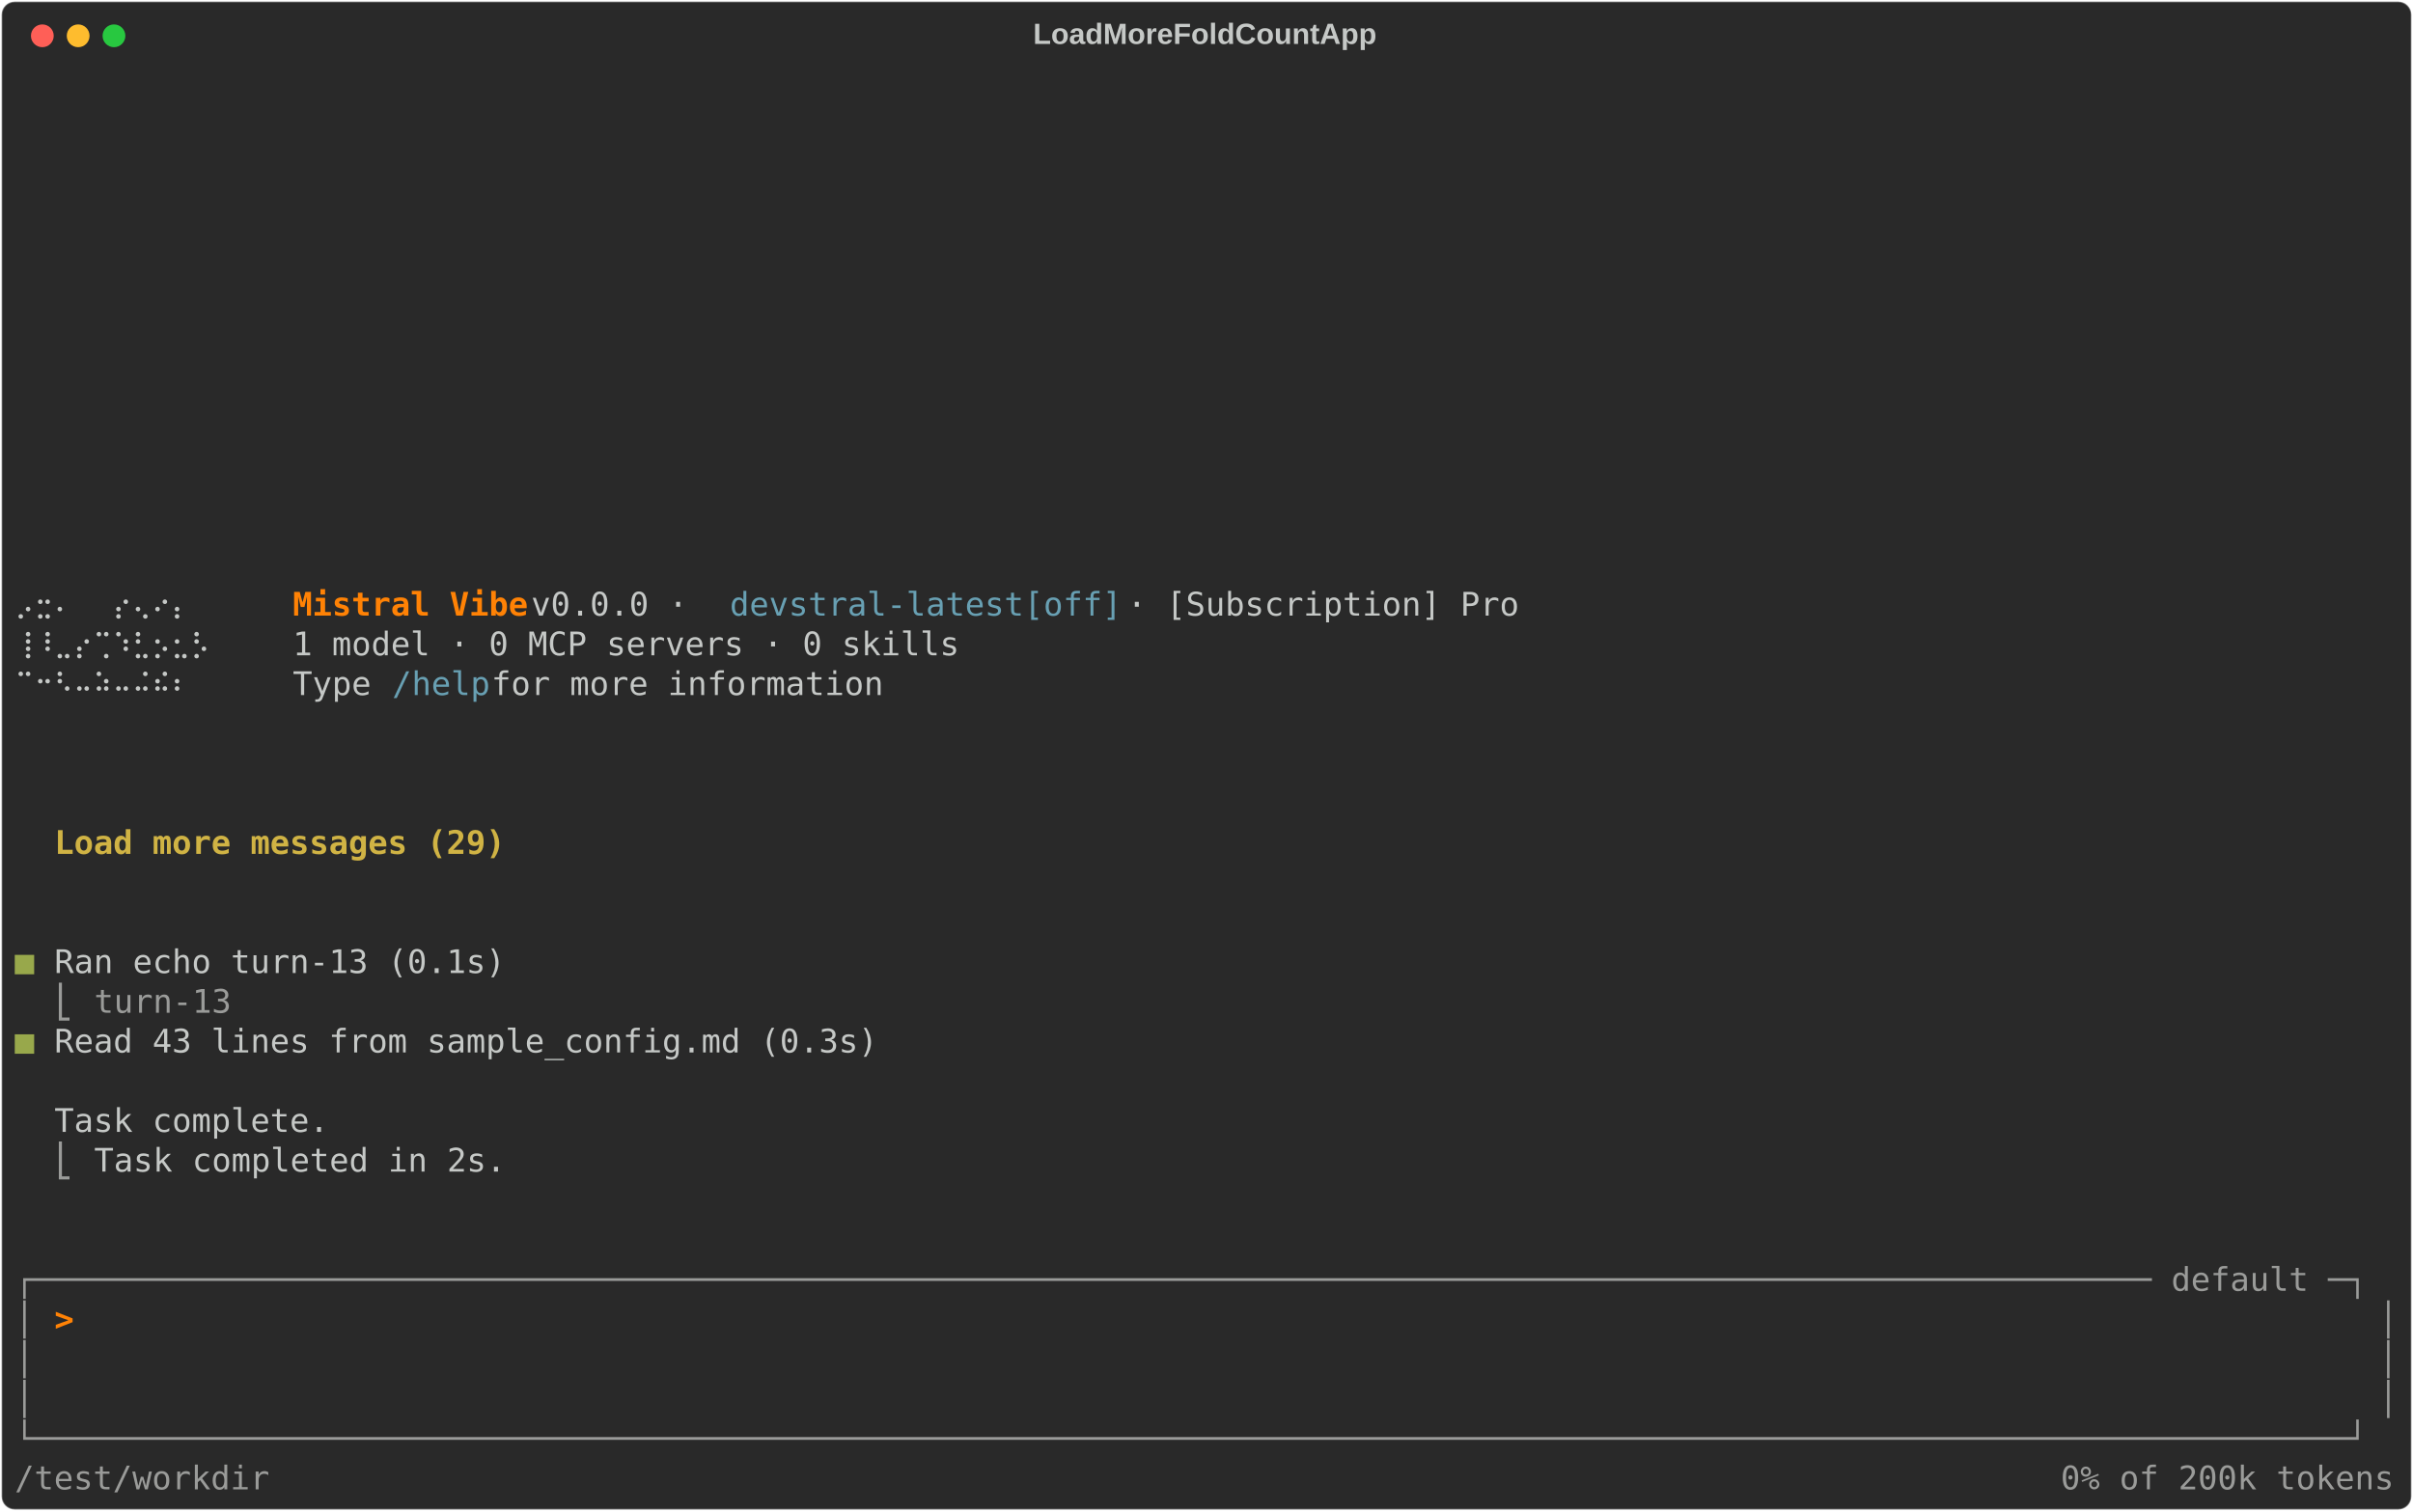
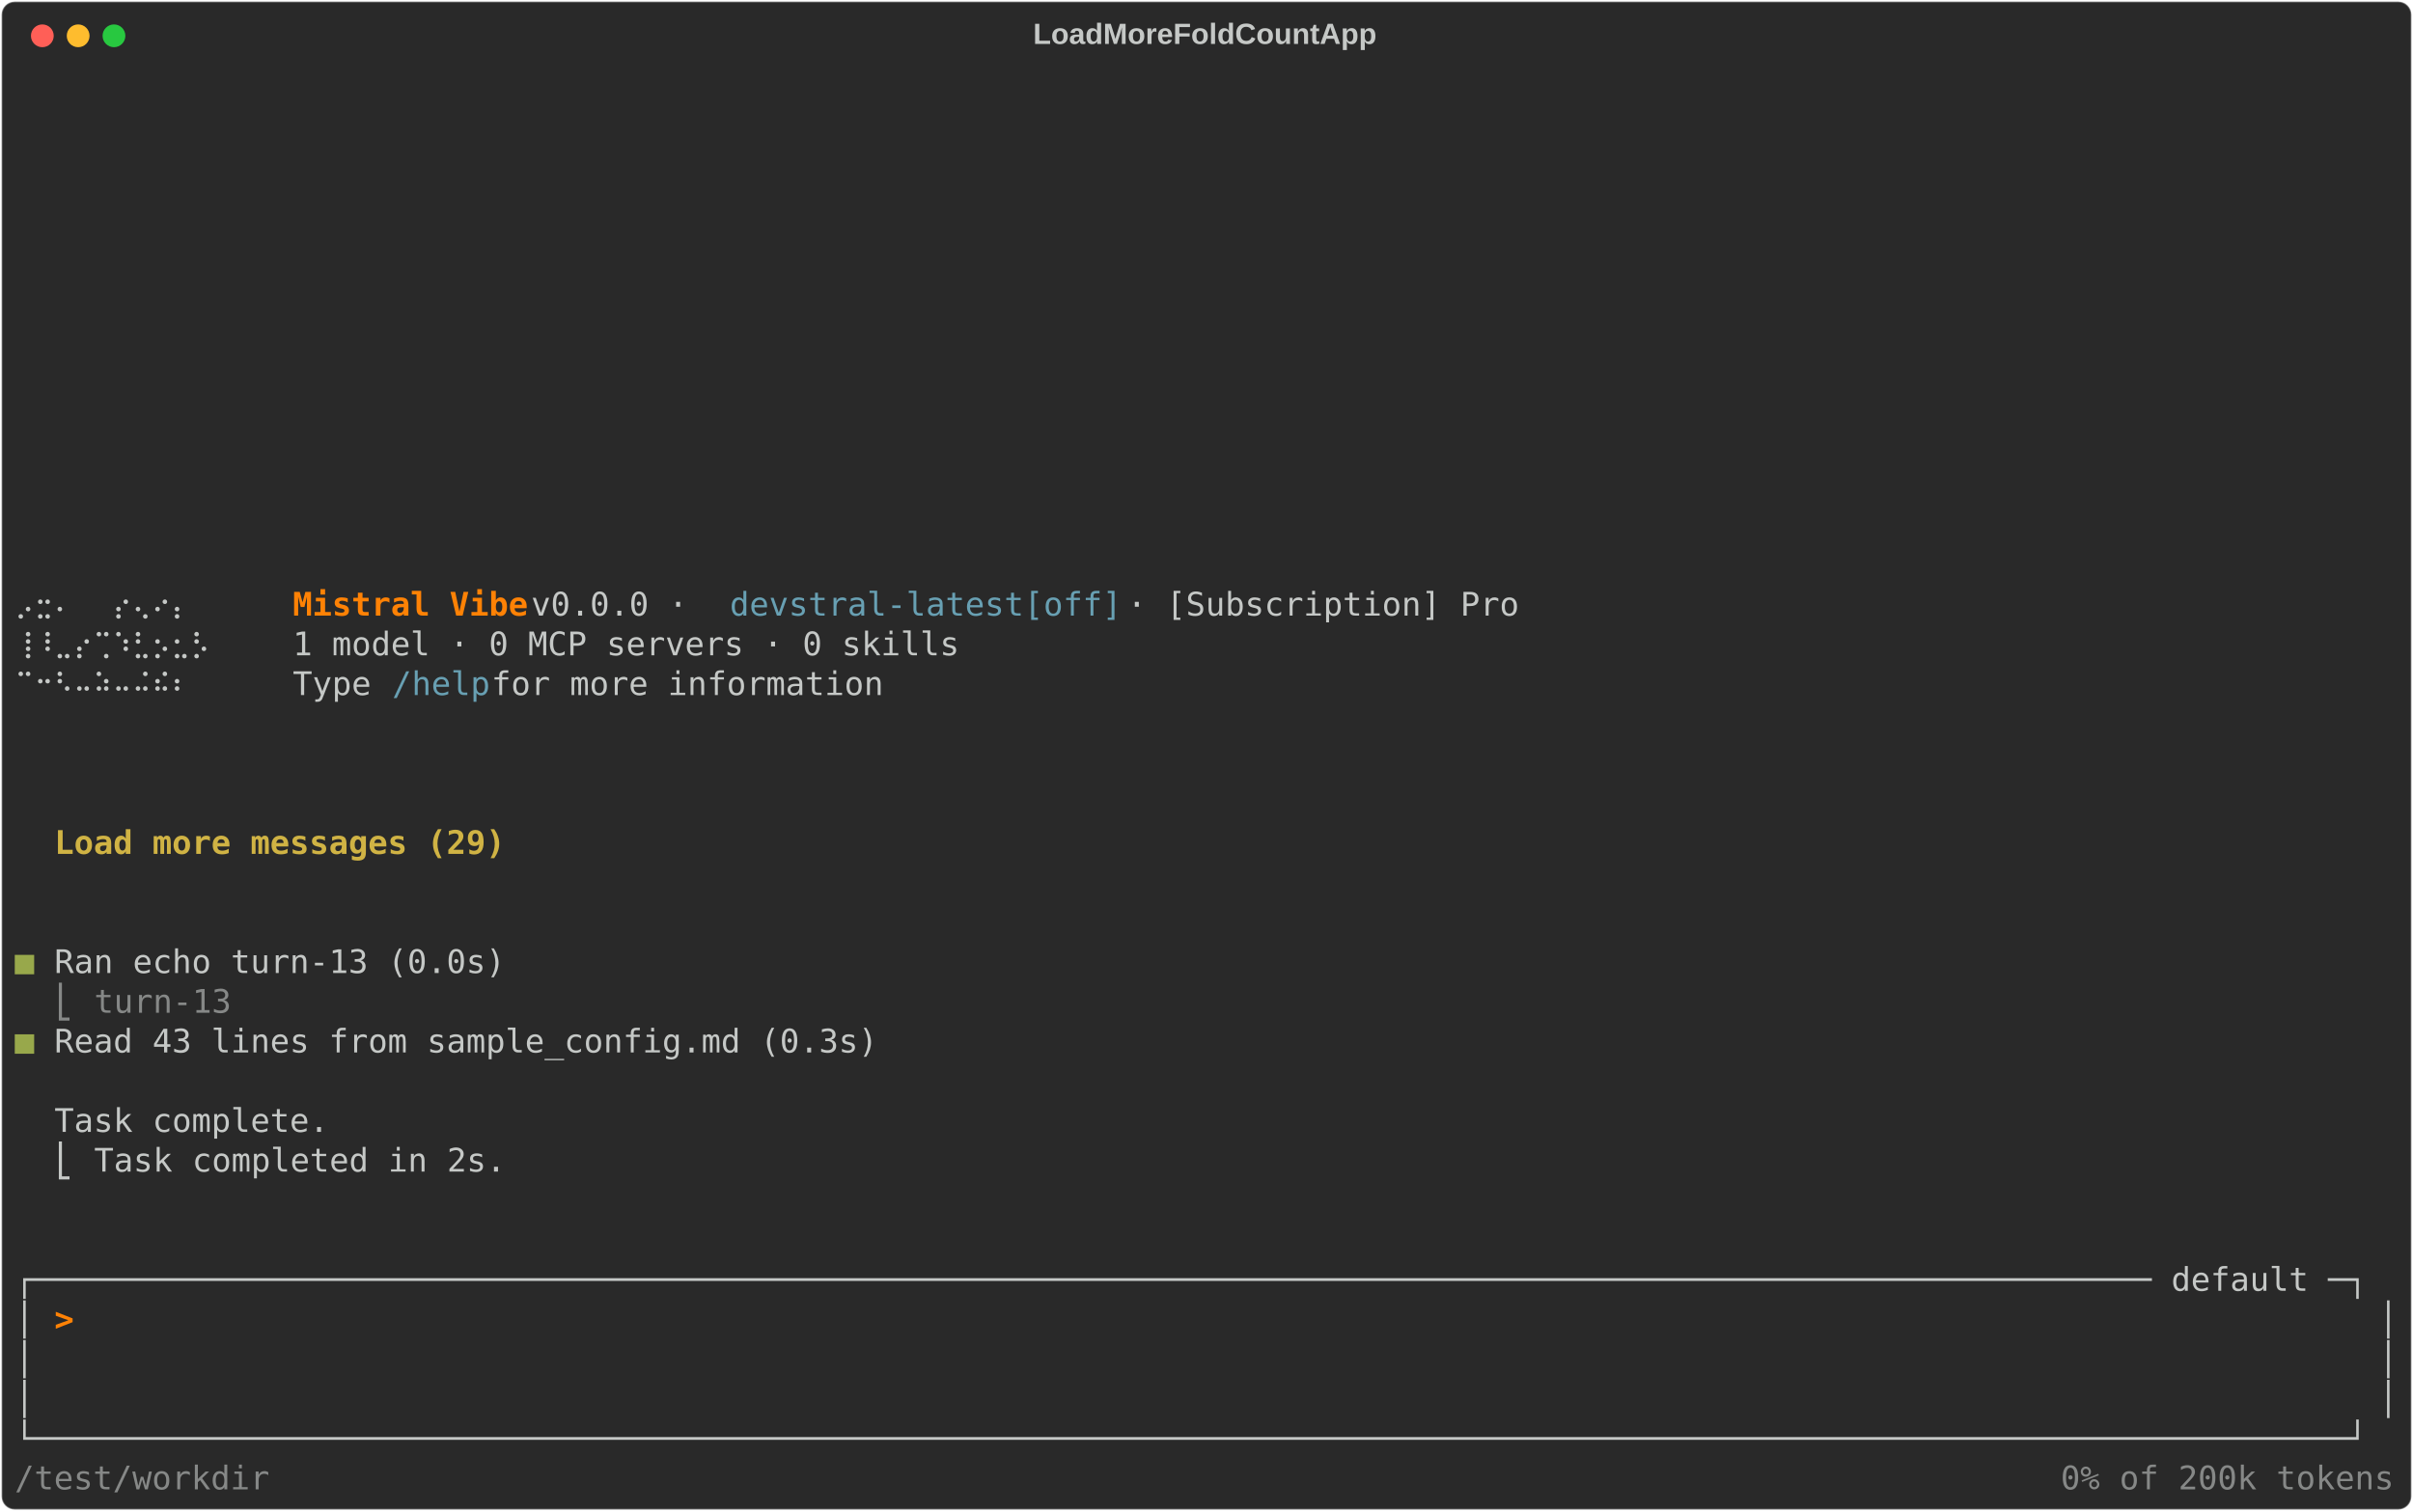
<svg xmlns="http://www.w3.org/2000/svg" class="rich-terminal" viewBox="0 0 1482 928.4">
  <style>

    @font-face {
        font-family: "Fira Code";
        src: local("FiraCode-Regular"),
                url("https://cdnjs.cloudflare.com/ajax/libs/firacode/6.2.0/woff2/FiraCode-Regular.woff2") format("woff2"),
                url("https://cdnjs.cloudflare.com/ajax/libs/firacode/6.2.0/woff/FiraCode-Regular.woff") format("woff");
        font-style: normal;
        font-weight: 400;
    }
    @font-face {
        font-family: "Fira Code";
        src: local("FiraCode-Bold"),
                url("https://cdnjs.cloudflare.com/ajax/libs/firacode/6.2.0/woff2/FiraCode-Bold.woff2") format("woff2"),
                url("https://cdnjs.cloudflare.com/ajax/libs/firacode/6.2.0/woff/FiraCode-Bold.woff") format("woff");
        font-style: bold;
        font-weight: 700;
    }

    .terminal-matrix {
        font-family: Fira Code, monospace;
        font-size: 20px;
        line-height: 24.4px;
        font-variant-east-asian: full-width;
    }

    .terminal-title {
        font-size: 18px;
        font-weight: bold;
        font-family: arial;
    }

    .terminal-r1 { fill: #c5c8c6 }
.terminal-r2 { fill: #ff8205;font-weight: bold }
.terminal-r3 { fill: #68a0b3 }
.terminal-r4 { fill: #d0b344;font-weight: bold }
.terminal-r5 { fill: #98a84b }
- .terminal-r6 { fill: #9a9b99 }
+ .terminal-r6 { fill: #868887 }
    </style>
  <defs>
    <clipPath id="terminal-clip-terminal">
      <rect x="0" y="0" width="1463.0" height="877.4" />
    </clipPath>
    <clipPath id="terminal-line-0">
      <rect x="0" y="1.5" width="1464" height="24.65" />
    </clipPath>
    <clipPath id="terminal-line-1">
      <rect x="0" y="25.9" width="1464" height="24.65" />
    </clipPath>
    <clipPath id="terminal-line-2">
      <rect x="0" y="50.3" width="1464" height="24.65" />
    </clipPath>
    <clipPath id="terminal-line-3">
      <rect x="0" y="74.7" width="1464" height="24.65" />
    </clipPath>
    <clipPath id="terminal-line-4">
      <rect x="0" y="99.1" width="1464" height="24.65" />
    </clipPath>
    <clipPath id="terminal-line-5">
      <rect x="0" y="123.5" width="1464" height="24.65" />
    </clipPath>
    <clipPath id="terminal-line-6">
      <rect x="0" y="147.9" width="1464" height="24.65" />
    </clipPath>
    <clipPath id="terminal-line-7">
      <rect x="0" y="172.3" width="1464" height="24.65" />
    </clipPath>
    <clipPath id="terminal-line-8">
      <rect x="0" y="196.7" width="1464" height="24.65" />
    </clipPath>
    <clipPath id="terminal-line-9">
      <rect x="0" y="221.1" width="1464" height="24.65" />
    </clipPath>
    <clipPath id="terminal-line-10">
      <rect x="0" y="245.5" width="1464" height="24.65" />
    </clipPath>
    <clipPath id="terminal-line-11">
      <rect x="0" y="269.9" width="1464" height="24.65" />
    </clipPath>
    <clipPath id="terminal-line-12">
      <rect x="0" y="294.3" width="1464" height="24.65" />
    </clipPath>
    <clipPath id="terminal-line-13">
      <rect x="0" y="318.7" width="1464" height="24.65" />
    </clipPath>
    <clipPath id="terminal-line-14">
      <rect x="0" y="343.1" width="1464" height="24.65" />
    </clipPath>
    <clipPath id="terminal-line-15">
      <rect x="0" y="367.5" width="1464" height="24.65" />
    </clipPath>
    <clipPath id="terminal-line-16">
      <rect x="0" y="391.9" width="1464" height="24.65" />
    </clipPath>
    <clipPath id="terminal-line-17">
      <rect x="0" y="416.3" width="1464" height="24.65" />
    </clipPath>
    <clipPath id="terminal-line-18">
      <rect x="0" y="440.7" width="1464" height="24.65" />
    </clipPath>
    <clipPath id="terminal-line-19">
      <rect x="0" y="465.1" width="1464" height="24.65" />
    </clipPath>
    <clipPath id="terminal-line-20">
      <rect x="0" y="489.5" width="1464" height="24.65" />
    </clipPath>
    <clipPath id="terminal-line-21">
      <rect x="0" y="513.9" width="1464" height="24.65" />
    </clipPath>
    <clipPath id="terminal-line-22">
      <rect x="0" y="538.3" width="1464" height="24.65" />
    </clipPath>
    <clipPath id="terminal-line-23">
      <rect x="0" y="562.7" width="1464" height="24.65" />
    </clipPath>
    <clipPath id="terminal-line-24">
      <rect x="0" y="587.1" width="1464" height="24.65" />
    </clipPath>
    <clipPath id="terminal-line-25">
      <rect x="0" y="611.5" width="1464" height="24.65" />
    </clipPath>
    <clipPath id="terminal-line-26">
      <rect x="0" y="635.9" width="1464" height="24.65" />
    </clipPath>
    <clipPath id="terminal-line-27">
      <rect x="0" y="660.3" width="1464" height="24.65" />
    </clipPath>
    <clipPath id="terminal-line-28">
      <rect x="0" y="684.7" width="1464" height="24.65" />
    </clipPath>
    <clipPath id="terminal-line-29">
      <rect x="0" y="709.1" width="1464" height="24.65" />
    </clipPath>
    <clipPath id="terminal-line-30">
      <rect x="0" y="733.5" width="1464" height="24.65" />
    </clipPath>
    <clipPath id="terminal-line-31">
      <rect x="0" y="757.9" width="1464" height="24.65" />
    </clipPath>
    <clipPath id="terminal-line-32">
      <rect x="0" y="782.3" width="1464" height="24.65" />
    </clipPath>
    <clipPath id="terminal-line-33">
      <rect x="0" y="806.7" width="1464" height="24.65" />
    </clipPath>
    <clipPath id="terminal-line-34">
      <rect x="0" y="831.1" width="1464" height="24.65" />
    </clipPath>
  </defs>
  <rect fill="#292929" stroke="rgba(255,255,255,0.35)" stroke-width="1" x="1" y="1" width="1480" height="926.4" rx="8" />
  <text class="terminal-title" fill="#c5c8c6" text-anchor="middle" x="740" y="27">LoadMoreFoldCountApp</text>
  <g transform="translate(26,22)">
    <circle cx="0" cy="0" r="7" fill="#ff5f57" />
    <circle cx="22" cy="0" r="7" fill="#febc2e" />
    <circle cx="44" cy="0" r="7" fill="#28c840" />
  </g>
  <g transform="translate(9, 41)" clip-path="url(#terminal-clip-terminal)">
    <g class="terminal-matrix">
      <text class="terminal-r1" x="1464" y="20" textLength="12.2" clip-path="url(#terminal-line-0)">
</text>
      <text class="terminal-r1" x="1464" y="44.4" textLength="12.2" clip-path="url(#terminal-line-1)">
</text>
      <text class="terminal-r1" x="1464" y="68.8" textLength="12.2" clip-path="url(#terminal-line-2)">
</text>
      <text class="terminal-r1" x="1464" y="93.2" textLength="12.2" clip-path="url(#terminal-line-3)">
</text>
      <text class="terminal-r1" x="1464" y="117.6" textLength="12.2" clip-path="url(#terminal-line-4)">
</text>
      <text class="terminal-r1" x="1464" y="142" textLength="12.2" clip-path="url(#terminal-line-5)">
</text>
      <text class="terminal-r1" x="1464" y="166.4" textLength="12.2" clip-path="url(#terminal-line-6)">
</text>
      <text class="terminal-r1" x="1464" y="190.8" textLength="12.2" clip-path="url(#terminal-line-7)">
</text>
      <text class="terminal-r1" x="1464" y="215.2" textLength="12.2" clip-path="url(#terminal-line-8)">
</text>
      <text class="terminal-r1" x="1464" y="239.6" textLength="12.2" clip-path="url(#terminal-line-9)">
</text>
      <text class="terminal-r1" x="1464" y="264" textLength="12.2" clip-path="url(#terminal-line-10)">
</text>
      <text class="terminal-r1" x="1464" y="288.4" textLength="12.2" clip-path="url(#terminal-line-11)">
</text>
      <text class="terminal-r1" x="1464" y="312.8" textLength="12.2" clip-path="url(#terminal-line-12)">
</text>
      <text class="terminal-r1" x="0" y="337.2" textLength="134.2" clip-path="url(#terminal-line-13)">  ⡠⣒⠄  ⡔⢄⠔⡄</text>
      <text class="terminal-r2" x="170.8" y="337.2" textLength="146.4" clip-path="url(#terminal-line-13)">Mistral Vibe</text>
      <text class="terminal-r1" x="317.2" y="337.2" textLength="122" clip-path="url(#terminal-line-13)"> v0.0.0 · </text>
      <text class="terminal-r3" x="439.2" y="337.2" textLength="244" clip-path="url(#terminal-line-13)">devstral-latest[off]</text>
      <text class="terminal-r1" x="683.2" y="337.2" textLength="256.2" clip-path="url(#terminal-line-13)"> · [Subscription] Pro</text>
      <text class="terminal-r1" x="1464" y="337.2" textLength="12.2" clip-path="url(#terminal-line-13)">
</text>
      <text class="terminal-r1" x="0" y="361.6" textLength="134.2" clip-path="url(#terminal-line-14)"> ⢸⠸⣀⡔⢉⠱⣃⡢⣂⡣</text>
      <text class="terminal-r1" x="170.8" y="361.6" textLength="414.8" clip-path="url(#terminal-line-14)">1 model · 0 MCP servers · 0 skills</text>
      <text class="terminal-r1" x="1464" y="361.6" textLength="12.2" clip-path="url(#terminal-line-14)">
</text>
      <text class="terminal-r1" x="0" y="386" textLength="134.2" clip-path="url(#terminal-line-15)">  ⠉⠒⠣⠤⠵⠤⠬⠮⠆</text>
      <text class="terminal-r1" x="170.8" y="386" textLength="61" clip-path="url(#terminal-line-15)">Type </text>
      <text class="terminal-r3" x="231.8" y="386" textLength="61" clip-path="url(#terminal-line-15)">/help</text>
      <text class="terminal-r1" x="292.8" y="386" textLength="256.2" clip-path="url(#terminal-line-15)"> for more information</text>
      <text class="terminal-r1" x="1464" y="386" textLength="12.2" clip-path="url(#terminal-line-15)">
</text>
      <text class="terminal-r1" x="1464" y="410.4" textLength="12.2" clip-path="url(#terminal-line-16)">
</text>
      <text class="terminal-r1" x="1464" y="434.8" textLength="12.2" clip-path="url(#terminal-line-17)">
</text>
      <text class="terminal-r1" x="1464" y="459.2" textLength="12.2" clip-path="url(#terminal-line-18)">
</text>
      <text class="terminal-r4" x="24.4" y="483.6" textLength="280.6" clip-path="url(#terminal-line-19)">Load more messages (29)</text>
      <text class="terminal-r1" x="1464" y="483.6" textLength="12.2" clip-path="url(#terminal-line-19)">
</text>
      <text class="terminal-r1" x="1464" y="508" textLength="12.2" clip-path="url(#terminal-line-20)">
</text>
      <text class="terminal-r1" x="1464" y="532.4" textLength="12.2" clip-path="url(#terminal-line-21)">
</text>
      <text class="terminal-r5" x="0" y="556.8" textLength="12.2" clip-path="url(#terminal-line-22)">■</text>
-       <text class="terminal-r1" x="24.4" y="556.8" textLength="280.6" clip-path="url(#terminal-line-22)">Ran echo turn-13 (0.1s)</text>
+       <text class="terminal-r1" x="24.4" y="556.8" textLength="280.6" clip-path="url(#terminal-line-22)">Ran echo turn-13 (0.0s)</text>
      <text class="terminal-r1" x="1464" y="556.8" textLength="12.2" clip-path="url(#terminal-line-22)">
</text>
      <text class="terminal-r6" x="24.4" y="581.2" textLength="12.2" clip-path="url(#terminal-line-23)">⎣</text>
      <text class="terminal-r6" x="48.8" y="581.2" textLength="85.4" clip-path="url(#terminal-line-23)">turn-13</text>
      <text class="terminal-r1" x="1464" y="581.2" textLength="12.2" clip-path="url(#terminal-line-23)">
</text>
      <text class="terminal-r5" x="0" y="605.6" textLength="12.2" clip-path="url(#terminal-line-24)">■</text>
      <text class="terminal-r1" x="24.4" y="605.6" textLength="512.4" clip-path="url(#terminal-line-24)">Read 43 lines from sample_config.md (0.3s)</text>
      <text class="terminal-r1" x="1464" y="605.6" textLength="12.2" clip-path="url(#terminal-line-24)">
</text>
      <text class="terminal-r1" x="1464" y="630" textLength="12.2" clip-path="url(#terminal-line-25)">
</text>
      <text class="terminal-r1" x="24.4" y="654.4" textLength="170.8" clip-path="url(#terminal-line-26)">Task complete.</text>
      <text class="terminal-r1" x="1464" y="654.4" textLength="12.2" clip-path="url(#terminal-line-26)">
</text>
-       <text class="terminal-r6" x="24.4" y="678.8" textLength="12.2" clip-path="url(#terminal-line-27)">⎣</text>
+       <text class="terminal-r1" x="24.4" y="678.8" textLength="12.2" clip-path="url(#terminal-line-27)">⎣</text>
      <text class="terminal-r1" x="48.8" y="678.8" textLength="256.2" clip-path="url(#terminal-line-27)">Task completed in 2s.</text>
      <text class="terminal-r1" x="1464" y="678.8" textLength="12.2" clip-path="url(#terminal-line-27)">
</text>
      <text class="terminal-r1" x="1464" y="703.2" textLength="12.2" clip-path="url(#terminal-line-28)">
</text>
      <text class="terminal-r1" x="1464" y="727.6" textLength="12.2" clip-path="url(#terminal-line-29)">
</text>
-       <text class="terminal-r6" x="0" y="752" textLength="1464" clip-path="url(#terminal-line-30)">┌──────────────────────────────────────────────────────────────────────────────────────────────────────────── default ─┐</text>
+       <text class="terminal-r1" x="0" y="752" textLength="1464" clip-path="url(#terminal-line-30)">┌──────────────────────────────────────────────────────────────────────────────────────────────────────────── default ─┐</text>
      <text class="terminal-r1" x="1464" y="752" textLength="12.2" clip-path="url(#terminal-line-30)">
</text>
-       <text class="terminal-r6" x="0" y="776.4" textLength="12.2" clip-path="url(#terminal-line-31)">│</text>
+       <text class="terminal-r1" x="0" y="776.4" textLength="12.2" clip-path="url(#terminal-line-31)">│</text>
      <text class="terminal-r2" x="24.4" y="776.4" textLength="12.2" clip-path="url(#terminal-line-31)">&gt;</text>
-       <text class="terminal-r6" x="1451.8" y="776.4" textLength="12.2" clip-path="url(#terminal-line-31)">│</text>
+       <text class="terminal-r1" x="1451.8" y="776.4" textLength="12.2" clip-path="url(#terminal-line-31)">│</text>
      <text class="terminal-r1" x="1464" y="776.4" textLength="12.2" clip-path="url(#terminal-line-31)">
</text>
-       <text class="terminal-r6" x="0" y="800.8" textLength="12.2" clip-path="url(#terminal-line-32)">│</text>
-       <text class="terminal-r6" x="1451.8" y="800.8" textLength="12.2" clip-path="url(#terminal-line-32)">│</text>
+       <text class="terminal-r1" x="0" y="800.8" textLength="12.2" clip-path="url(#terminal-line-32)">│</text>
+       <text class="terminal-r1" x="1451.8" y="800.8" textLength="12.2" clip-path="url(#terminal-line-32)">│</text>
      <text class="terminal-r1" x="1464" y="800.8" textLength="12.2" clip-path="url(#terminal-line-32)">
</text>
-       <text class="terminal-r6" x="0" y="825.2" textLength="12.2" clip-path="url(#terminal-line-33)">│</text>
-       <text class="terminal-r6" x="1451.8" y="825.2" textLength="12.2" clip-path="url(#terminal-line-33)">│</text>
+       <text class="terminal-r1" x="0" y="825.2" textLength="12.2" clip-path="url(#terminal-line-33)">│</text>
+       <text class="terminal-r1" x="1451.8" y="825.2" textLength="12.2" clip-path="url(#terminal-line-33)">│</text>
      <text class="terminal-r1" x="1464" y="825.2" textLength="12.2" clip-path="url(#terminal-line-33)">
</text>
-       <text class="terminal-r6" x="0" y="849.6" textLength="1464" clip-path="url(#terminal-line-34)">└──────────────────────────────────────────────────────────────────────────────────────────────────────────────────────┘</text>
+       <text class="terminal-r1" x="0" y="849.6" textLength="1464" clip-path="url(#terminal-line-34)">└──────────────────────────────────────────────────────────────────────────────────────────────────────────────────────┘</text>
      <text class="terminal-r1" x="1464" y="849.6" textLength="12.2" clip-path="url(#terminal-line-34)">
</text>
      <text class="terminal-r6" x="0" y="874" textLength="158.6" clip-path="url(#terminal-line-35)">/test/workdir</text>
      <text class="terminal-r6" x="1256.6" y="874" textLength="207.4" clip-path="url(#terminal-line-35)">0% of 200k tokens</text>
    </g>
  </g>
</svg>
